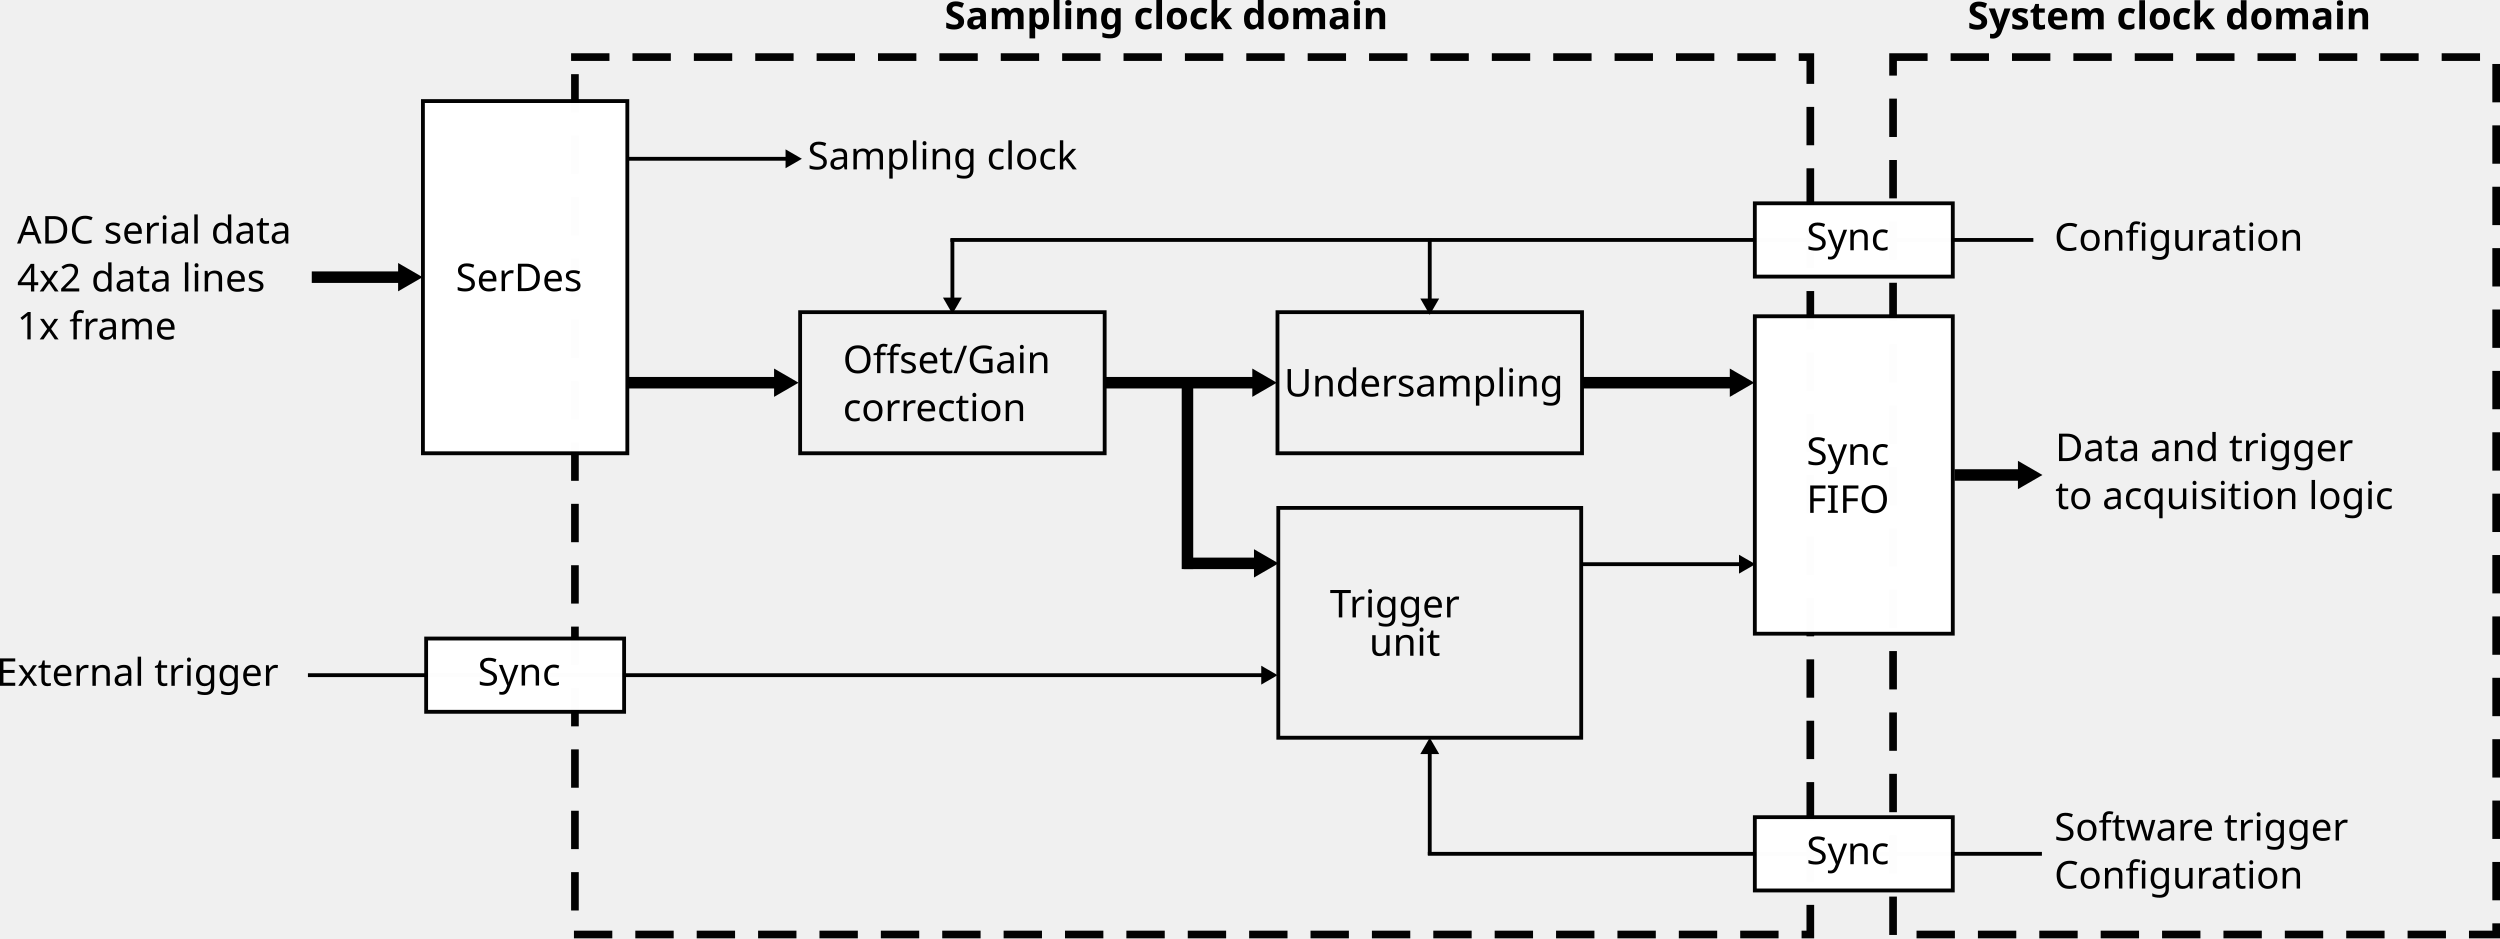
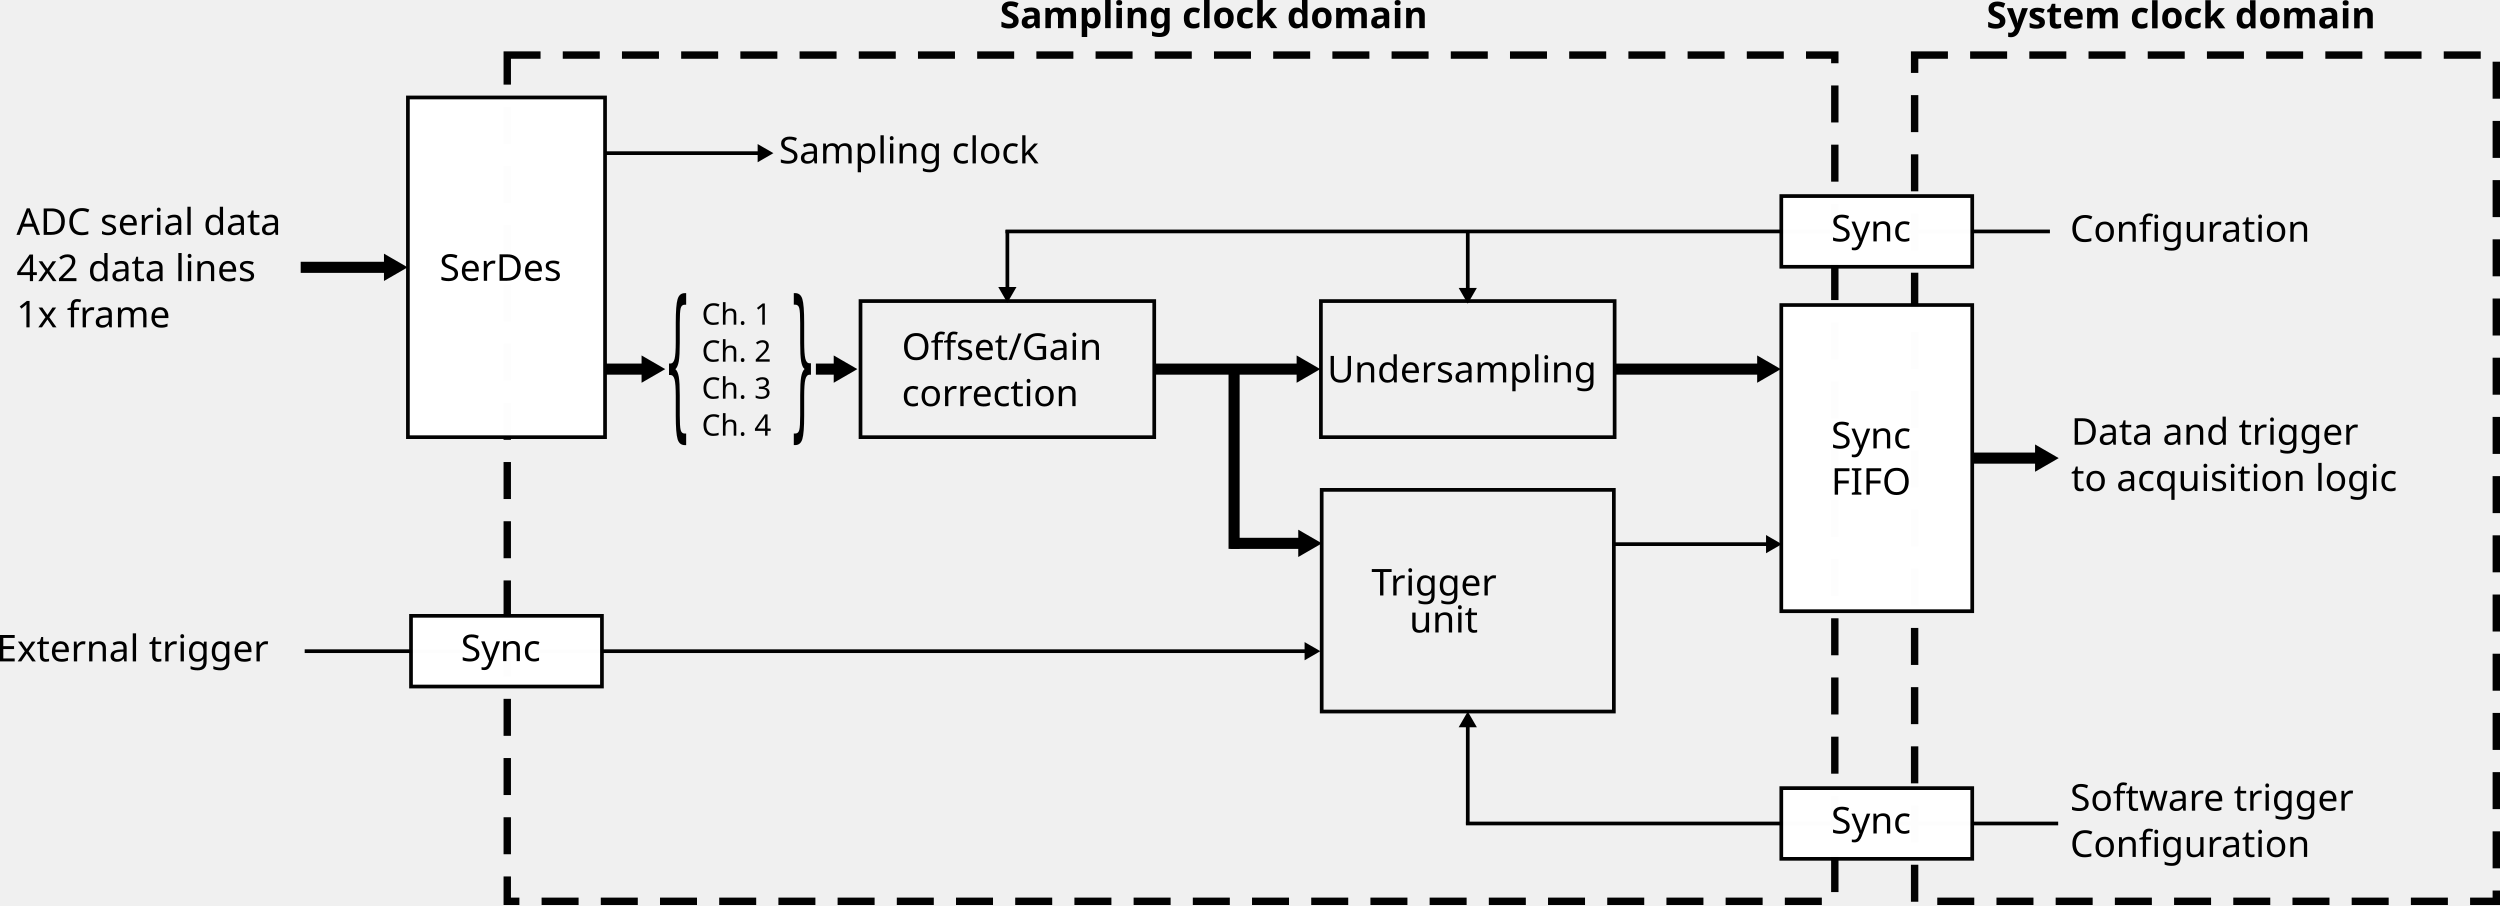
- <svg xmlns="http://www.w3.org/2000/svg" width="651.652" height="244.588" id="svg3526" version="1.1">
+ <svg xmlns="http://www.w3.org/2000/svg" width="675.652" height="244.588" id="svg3526" version="1.1">
  <defs id="defs3528">
    <marker orient="auto" refY="0" refX="0" id="TriangleOutM" style="overflow:visible">
      <path id="path3353" d="m 5.77,0 -8.65,5 0,-10 8.65,5 z" style="fill-rule:evenodd;stroke:#000000;stroke-width:1pt;marker-start:none" transform="scale(0.4,0.4)" />
    </marker>
    <marker orient="auto" refY="0" refX="0" id="TriangleOutS" style="overflow:visible">
      <path id="path3356" d="m 5.77,0 -8.65,5 0,-10 8.65,5 z" style="fill-rule:evenodd;stroke:#000000;stroke-width:1pt;marker-start:none" transform="scale(0.2,0.2)" />
    </marker>
+     <marker orient="auto" refY="0" refX="0" id="TriangleOutS-7" style="overflow:visible">
+       <path id="path3356-1" d="m 5.77,0 -8.65,5 0,-10 8.65,5 z" style="fill-rule:evenodd;stroke:#000000;stroke-width:1pt;marker-start:none" transform="scale(0.2,0.2)" />
+     </marker>
  </defs>
-   <g id="layer1" transform="translate(-22.61712,-71.01618)">
+   <g id="layer1" transform="translate(1.382883,-71.01618)">
    <rect style="opacity:0.99;fill:none;stroke:#000000;stroke-width:2;stroke-linecap:square;stroke-linejoin:miter;stroke-miterlimit:4;stroke-opacity:1;stroke-dasharray:8, 8;stroke-dashoffset:0" id="rect5375" width="157.206" height="228.707" x="516.064" y="85.898" />
-     <rect style="opacity:0.99;fill:none;stroke:#000000;stroke-width:2;stroke-linecap:square;stroke-linejoin:miter;stroke-miterlimit:4;stroke-opacity:1;stroke-dasharray:8, 8;stroke-dashoffset:0" id="rect5369" width="322.018" height="228.707" x="172.478" y="85.898" />
-     <rect style="opacity:0.99;fill:#ffffff;fill-opacity:1;fill-rule:nonzero;stroke:#000000;stroke-width:1;stroke-linecap:round;stroke-linejoin:miter;stroke-miterlimit:4;stroke-opacity:1;stroke-dasharray:none;stroke-dashoffset:0" id="rect4067" width="53.279" height="91.802" x="132.857" y="97.362" />
-     <text xml:space="preserve" style="font-size:10px;font-style:normal;font-variant:normal;font-weight:normal;font-stretch:normal;text-align:start;line-height:125%;writing-mode:lr-tb;text-anchor:start;fill:#000000;fill-opacity:1;stroke:none;font-family:Verdana;-inkscape-font-specification:Verdana" x="141.399" y="146.899" id="text4069">
-       <tspan id="tspan4071" x="141.399" y="146.899">SerDes</tspan>
+     <rect style="opacity:0.99;fill:none;stroke:#000000;stroke-width:2;stroke-linecap:square;stroke-linejoin:miter;stroke-miterlimit:4;stroke-opacity:1;stroke-dasharray:8, 8;stroke-dashoffset:0" id="rect5369" width="358.787" height="228.707" x="135.708" y="85.898" />
+     <rect style="opacity:0.99;fill:#ffffff;fill-opacity:1;fill-rule:nonzero;stroke:#000000;stroke-width:1;stroke-linecap:round;stroke-linejoin:miter;stroke-miterlimit:4;stroke-opacity:1;stroke-dasharray:none;stroke-dashoffset:0" id="rect4067" width="53.279" height="91.802" x="108.857" y="97.362" />
+     <text xml:space="preserve" style="font-size:10px;font-style:normal;font-variant:normal;font-weight:normal;font-stretch:normal;text-align:start;line-height:125%;writing-mode:lr-tb;text-anchor:start;fill:#000000;fill-opacity:1;stroke:none;font-family:Verdana;-inkscape-font-specification:Verdana" x="117.399" y="146.899" id="text4069">
+       <tspan id="tspan4071" x="117.399" y="146.899">SerDes</tspan>
    </text>
    <rect style="opacity:0.99;fill:none;stroke:#000000;stroke-width:1;stroke-linecap:round;stroke-linejoin:miter;stroke-miterlimit:4;stroke-opacity:1;stroke-dasharray:none;stroke-dashoffset:0" id="rect4079" width="78.958" height="59.908" x="355.819" y="203.405" />
    <g id="g3173" transform="translate(-10.96126,24.26543)">
      <rect y="128.117" x="242.141" height="36.782" width="79.382" id="rect4073" style="opacity:0.99;fill:none;stroke:#000000;stroke-width:1;stroke-linecap:round;stroke-linejoin:miter;stroke-miterlimit:4;stroke-opacity:1;stroke-dasharray:none;stroke-dashoffset:0" />
      <text id="text4081" y="144.005" x="253.297" style="font-size:10px;font-style:normal;font-variant:normal;font-weight:normal;font-stretch:normal;text-align:start;line-height:125%;writing-mode:lr-tb;text-anchor:start;fill:#000000;fill-opacity:1;stroke:none;font-family:Verdana;-inkscape-font-specification:Verdana" xml:space="preserve">
        <tspan y="144.005" x="253.297" id="tspan4083">Offset/Gain</tspan>
        <tspan id="tspan4085" y="156.505" x="253.297">correction</tspan>
      </text>
    </g>
    <rect style="opacity:0.99;fill:#ffffff;fill-opacity:1;fill-rule:nonzero;stroke:#000000;stroke-width:1;stroke-linecap:round;stroke-linejoin:miter;stroke-miterlimit:4;stroke-opacity:1;stroke-dasharray:none;stroke-dashoffset:0" id="rect4077" width="51.603" height="82.744" x="480.032" y="153.454" />
    <text xml:space="preserve" style="font-size:10px;font-style:normal;font-variant:normal;font-weight:normal;font-stretch:normal;text-align:start;line-height:125%;writing-mode:lr-tb;text-anchor:start;fill:#000000;fill-opacity:1;stroke:none;font-family:Verdana;-inkscape-font-specification:Verdana" x="493.497" y="192.201" id="text4091">
      <tspan id="tspan4093" x="493.497" y="192.201">Sync</tspan>
      <tspan x="493.497" y="204.701" id="tspan4095">FIFO</tspan>
    </text>
    <text xml:space="preserve" style="font-size:20px;font-style:normal;font-weight:normal;fill:#000000;fill-opacity:1;stroke:none;font-family:Bitstream Vera Sans" x="302.857" y="275.219" id="text4097">
      <tspan id="tspan4099" x="302.857" y="275.219" />
    </text>
    <text xml:space="preserve" style="font-size:10px;font-style:normal;font-variant:normal;font-weight:normal;font-stretch:normal;text-align:center;line-height:100%;writing-mode:lr-tb;text-anchor:middle;fill:#000000;fill-opacity:1;stroke:none;font-family:Verdana;-inkscape-font-specification:Verdana" x="395.283" y="231.943" id="text4101">
      <tspan id="tspan4103" x="395.283" y="231.943">Trigger</tspan>
      <tspan x="395.283" y="241.943" id="tspan4513">unit</tspan>
    </text>
    <g id="g3179" transform="translate(-0.6824035,24.51799)">
      <text id="text4087" y="149.839" x="358.011" style="font-size:10px;font-style:normal;font-variant:normal;font-weight:normal;font-stretch:normal;text-align:start;line-height:125%;writing-mode:lr-tb;text-anchor:start;fill:#000000;fill-opacity:1;stroke:none;font-family:Verdana;-inkscape-font-specification:Verdana" xml:space="preserve">
        <tspan y="149.839" x="358.011" id="tspan4089">Undersampling</tspan>
      </text>
      <rect y="127.864" x="356.289" height="36.782" width="79.382" id="rect4105" style="opacity:0.99;fill:none;stroke:#000000;stroke-width:1;stroke-linecap:round;stroke-linejoin:miter;stroke-miterlimit:4;stroke-opacity:1;stroke-dasharray:none;stroke-dashoffset:0" />
    </g>
-     <path style="fill:none;stroke:#000000;stroke-width:3;stroke-linecap:butt;stroke-linejoin:miter;stroke-miterlimit:4;stroke-opacity:1;stroke-dasharray:none;marker-end:url(#TriangleOutS)" d="m 186.121,170.773 40.394,0" id="path3200" />
-     <path style="fill:none;stroke:#000000;stroke-width:1px;stroke-linecap:butt;stroke-linejoin:miter;stroke-opacity:1;marker-end:url(#TriangleOutM)" d="m 186.373,112.406 42.426,0" id="path3202" />
-     <text xml:space="preserve" style="font-size:10px;font-style:normal;font-variant:normal;font-weight:normal;font-stretch:normal;text-align:start;line-height:125%;writing-mode:lr-tb;text-anchor:start;fill:#000000;fill-opacity:1;stroke:none;font-family:Verdana;-inkscape-font-specification:Verdana" x="233.128" y="115.172" id="text4505">
-       <tspan id="tspan4507" x="233.128" y="115.172">Sampling clock</tspan>
+     <path style="fill:none;stroke:#000000;stroke-width:3;stroke-linecap:butt;stroke-linejoin:miter;stroke-miterlimit:4;stroke-opacity:1;stroke-dasharray:none;marker-end:url(#TriangleOutS)" d="m 219.121,170.773 6.945,0" id="path3200" />
+     <path style="fill:none;stroke:#000000;stroke-width:1px;stroke-linecap:butt;stroke-linejoin:miter;stroke-opacity:1;marker-end:url(#TriangleOutM)" d="m 162.373,112.406 42.426,0" id="path3202" />
+     <text xml:space="preserve" style="font-size:10px;font-style:normal;font-variant:normal;font-weight:normal;font-stretch:normal;text-align:start;line-height:125%;writing-mode:lr-tb;text-anchor:start;fill:#000000;fill-opacity:1;stroke:none;font-family:Verdana;-inkscape-font-specification:Verdana" x="209.128" y="115.172" id="text4505">
+       <tspan id="tspan4507" x="209.128" y="115.172">Sampling clock</tspan>
    </text>
    <path style="fill:none;stroke:#000000;stroke-width:3;stroke-linecap:butt;stroke-linejoin:miter;stroke-miterlimit:4;stroke-opacity:1;stroke-dasharray:none;marker-end:url(#TriangleOutS)" d="m 310.777,170.773 40.394,0" id="path4509" />
    <path style="fill:none;stroke:#000000;stroke-width:3;stroke-linecap:butt;stroke-linejoin:miter;stroke-miterlimit:4;stroke-opacity:1;stroke-dasharray:none;marker-end:url(#TriangleOutS)" d="m 435.242,170.773 40.394,0" id="path4511" />
-     <path style="fill:none;stroke:#000000;stroke-width:1px;stroke-linecap:butt;stroke-linejoin:miter;stroke-opacity:1;marker-end:url(#TriangleOutM)" d="m 102.882,247.005 249.911,0" id="path4515" />
+     <path style="fill:none;stroke:#000000;stroke-width:1px;stroke-linecap:butt;stroke-linejoin:miter;stroke-opacity:1;marker-end:url(#TriangleOutM)" d="m 80.962,247.005 271.653,0" id="path4515" />
    <path style="fill:none;stroke:#000000;stroke-width:3;stroke-linecap:butt;stroke-linejoin:miter;stroke-miterlimit:4;stroke-opacity:1;stroke-dasharray:none;marker-end:url(#TriangleOutS)" d="m 331.135,217.862 20.475,0" id="path4517" />
    <path style="fill:none;stroke:#000000;stroke-width:1px;stroke-linecap:butt;stroke-linejoin:miter;stroke-opacity:1;marker-end:url(#TriangleOutM)" d="m 434.901,218.076 42.426,0" id="path4519" />
    <path style="fill:none;stroke:#000000;stroke-width:3;stroke-linecap:butt;stroke-linejoin:miter;stroke-miterlimit:4;stroke-opacity:1;stroke-dasharray:none;marker-end:none" d="m 332.143,171.485 0,47.868" id="path4521" />
    <path style="fill:none;stroke:#000000;stroke-width:3;stroke-linecap:butt;stroke-linejoin:miter;stroke-miterlimit:4;stroke-opacity:1;stroke-dasharray:none;marker-end:url(#TriangleOutS)" d="m 532.072,194.826 18.67,0" id="path5044" />
-     <path style="fill:none;stroke:#000000;stroke-width:3;stroke-linecap:butt;stroke-linejoin:miter;stroke-miterlimit:4;stroke-opacity:1;stroke-dasharray:none;marker-end:url(#TriangleOutS)" d="m 103.882,143.263 24.635,0" id="path5046" />
-     <text xml:space="preserve" style="font-size:10px;font-style:normal;font-variant:normal;font-weight:normal;font-stretch:normal;text-align:start;line-height:125%;writing-mode:lr-tb;text-anchor:start;fill:#000000;fill-opacity:1;stroke:none;font-family:Verdana;-inkscape-font-specification:Verdana" x="27.064" y="134.487" id="text5048">
-       <tspan id="tspan5050" x="27.064" y="134.487">ADC serial data</tspan>
-       <tspan x="27.064" y="146.987" id="tspan5078">4x2 data lines</tspan>
-       <tspan x="27.064" y="159.487" id="tspan5080">1x frame</tspan>
+     <path style="fill:none;stroke:#000000;stroke-width:3;stroke-linecap:butt;stroke-linejoin:miter;stroke-miterlimit:4;stroke-opacity:1;stroke-dasharray:none;marker-end:url(#TriangleOutS)" d="m 79.882,143.263 24.635,0" id="path5046" />
+     <text xml:space="preserve" style="font-size:10px;font-style:normal;font-variant:normal;font-weight:normal;font-stretch:normal;text-align:start;line-height:125%;writing-mode:lr-tb;text-anchor:start;fill:#000000;fill-opacity:1;stroke:none;font-family:Verdana;-inkscape-font-specification:Verdana" x="3.064" y="134.487" id="text5048">
+       <tspan id="tspan5050" x="3.064" y="134.487">ADC serial data</tspan>
+       <tspan x="3.064" y="146.987" id="tspan5078">4x2 data lines</tspan>
+       <tspan x="3.064" y="159.487" id="tspan5080">1x frame</tspan>
    </text>
-     <text xml:space="preserve" style="font-size:10px;font-style:normal;font-variant:normal;font-weight:normal;font-stretch:normal;text-align:start;line-height:125%;writing-mode:lr-tb;text-anchor:start;fill:#000000;fill-opacity:1;stroke:none;font-family:Verdana;-inkscape-font-specification:Verdana" x="21.636" y="249.771" id="text5052">
-       <tspan id="tspan5054" x="21.636" y="249.771">External trigger</tspan>
+     <text xml:space="preserve" style="font-size:10px;font-style:normal;font-variant:normal;font-weight:normal;font-stretch:normal;text-align:start;line-height:125%;writing-mode:lr-tb;text-anchor:start;fill:#000000;fill-opacity:1;stroke:none;font-family:Verdana;-inkscape-font-specification:Verdana" x="-2.364" y="249.771" id="text5052">
+       <tspan id="tspan5054" x="-2.364" y="249.771">External trigger</tspan>
    </text>
    <text xml:space="preserve" style="font-size:10px;font-style:normal;font-variant:normal;font-weight:normal;font-stretch:normal;text-align:start;line-height:125%;writing-mode:lr-tb;text-anchor:start;fill:#000000;fill-opacity:1;stroke:none;font-family:Verdana;-inkscape-font-specification:Verdana" x="558.35" y="191.203" id="text5056">
      <tspan x="558.35" y="191.203" id="tspan3215">Data and trigger</tspan>
      <tspan x="558.35" y="203.703" id="tspan5320">to acquisition logic</tspan>
    </text>
    <path style="fill:none;stroke:#000000;stroke-width:1px;stroke-linecap:butt;stroke-linejoin:miter;stroke-opacity:1;marker-end:none" d="m 270.366,133.561 282.265,0" id="path3222" />
    <path style="fill:none;stroke:#000000;stroke-width:1px;stroke-linecap:butt;stroke-linejoin:miter;stroke-opacity:1;marker-end:url(#TriangleOutM)" d="m 270.871,133.223 0,16.784" id="path4787" />
    <path style="fill:none;stroke:#000000;stroke-width:1px;stroke-linecap:butt;stroke-linejoin:miter;stroke-opacity:1;marker-end:url(#TriangleOutM)" d="m 395.297,133.211 0,17.034" id="path4789" />
    <path id="path5393" d="m 395.297,293.871 0,-27.724" style="fill:none;stroke:#000000;stroke-width:1px;stroke-linecap:butt;stroke-linejoin:miter;stroke-opacity:1;marker-end:url(#TriangleOutM)" />
    <path style="fill:none;stroke:#000000;stroke-width:1px;stroke-linecap:butt;stroke-linejoin:miter;stroke-opacity:1;marker-end:none" d="m 394.8,293.573 160.061,0" id="path4793" />
    <text xml:space="preserve" style="font-size:10px;font-style:normal;font-variant:normal;font-weight:normal;font-stretch:normal;text-align:start;line-height:125%;writing-mode:lr-tb;text-anchor:start;fill:#000000;fill-opacity:1;stroke:none;font-family:Verdana;-inkscape-font-specification:Verdana" x="558.091" y="136.351" id="text5322">
      <tspan id="tspan5324" x="558.091" y="136.351">Configuration</tspan>
    </text>
    <text xml:space="preserve" style="font-size:10px;font-style:normal;font-variant:normal;font-weight:normal;font-stretch:normal;text-align:start;line-height:125%;writing-mode:lr-tb;text-anchor:start;fill:#000000;fill-opacity:1;stroke:none;font-family:Verdana;-inkscape-font-specification:Verdana" x="558.091" y="290.114" id="text5326">
      <tspan id="tspan5328" x="558.091" y="290.114">Software trigger</tspan>
      <tspan x="558.091" y="302.614" id="tspan5330">Configuration</tspan>
    </text>
    <g id="g5356" transform="translate(-9.646973,46.3991)">
      <rect y="77.609" x="489.679" height="19.105" width="51.603" id="rect5334" style="opacity:0.99;fill:#ffffff;fill-opacity:1;fill-rule:nonzero;stroke:#000000;stroke-width:1;stroke-linecap:round;stroke-linejoin:miter;stroke-miterlimit:4;stroke-opacity:1;stroke-dasharray:none;stroke-dashoffset:0" />
      <text id="text5336" y="89.857" x="503.144" style="font-size:10px;font-style:normal;font-variant:normal;font-weight:normal;font-stretch:normal;text-align:start;line-height:125%;writing-mode:lr-tb;text-anchor:start;fill:#000000;fill-opacity:1;stroke:none;font-family:Verdana;-inkscape-font-specification:Verdana" xml:space="preserve">
        <tspan id="tspan5340" y="89.857" x="503.144">Sync</tspan>
      </text>
    </g>
    <g id="g5361" transform="translate(-9.646973,206.4121)">
      <rect y="77.609" x="489.679" height="19.105" width="51.603" id="rect5363" style="opacity:0.99;fill:#ffffff;fill-opacity:1;fill-rule:nonzero;stroke:#000000;stroke-width:1;stroke-linecap:round;stroke-linejoin:miter;stroke-miterlimit:4;stroke-opacity:1;stroke-dasharray:none;stroke-dashoffset:0" />
      <text id="text5365" y="89.857" x="503.144" style="font-size:10px;font-style:normal;font-variant:normal;font-weight:normal;font-stretch:normal;text-align:start;line-height:125%;writing-mode:lr-tb;text-anchor:start;fill:#000000;fill-opacity:1;stroke:none;font-family:Verdana;-inkscape-font-specification:Verdana" xml:space="preserve">
        <tspan id="tspan5367" y="89.857" x="503.144">Sync</tspan>
      </text>
    </g>
-     <g id="g5377" transform="translate(-355.9841,159.8436)">
+     <g id="g5377" transform="translate(-379.9841,159.8436)">
      <rect y="77.609" x="489.679" height="19.105" width="51.603" id="rect5379" style="opacity:0.99;fill:#ffffff;fill-opacity:1;fill-rule:nonzero;stroke:#000000;stroke-width:1;stroke-linecap:round;stroke-linejoin:miter;stroke-miterlimit:4;stroke-opacity:1;stroke-dasharray:none;stroke-dashoffset:0" />
      <text id="text5381" y="89.857" x="503.144" style="font-size:10px;font-style:normal;font-variant:normal;font-weight:normal;font-stretch:normal;text-align:start;line-height:125%;writing-mode:lr-tb;text-anchor:start;fill:#000000;fill-opacity:1;stroke:none;font-family:Verdana;-inkscape-font-specification:Verdana" xml:space="preserve">
        <tspan id="tspan5383" y="89.857" x="503.144">Sync</tspan>
      </text>
    </g>
    <text xml:space="preserve" style="font-size:10px;font-style:normal;font-variant:normal;font-weight:bold;font-stretch:normal;text-align:start;line-height:125%;writing-mode:lr-tb;text-anchor:start;fill:#000000;fill-opacity:1;stroke:none;font-family:Verdana;-inkscape-font-specification:Verdana Bold" x="268.811" y="78.614" id="text5385">
      <tspan id="tspan5387" x="268.811" y="78.614">Sampling clock domain</tspan>
    </text>
    <text xml:space="preserve" style="font-size:10px;font-style:normal;font-variant:normal;font-weight:bold;font-stretch:normal;text-align:start;line-height:125%;writing-mode:lr-tb;text-anchor:start;fill:#000000;fill-opacity:1;stroke:none;font-family:Verdana;-inkscape-font-specification:Verdana Bold" x="535.489" y="78.668" id="text5389">
      <tspan id="tspan5391" x="535.489" y="78.668">System clock domain</tspan>
    </text>
+     <text id="text5857-7" y="158.756" x="188.252" style="font-size:8px;font-style:normal;font-variant:normal;font-weight:normal;font-stretch:normal;text-align:start;line-height:125%;writing-mode:lr-tb;text-anchor:start;fill:#000000;fill-opacity:1;stroke:none;font-family:Verdana;-inkscape-font-specification:Verdana" xml:space="preserve">
+       <tspan y="158.756" x="188.252" id="tspan6596">Ch. 1</tspan>
+       <tspan y="168.756" x="188.252" id="tspan20142">Ch. 2</tspan>
+       <tspan y="178.756" x="188.252" id="tspan20144">Ch. 3</tspan>
+       <tspan y="188.756" x="188.252" id="tspan20146">Ch. 4</tspan>
+       <tspan y="198.756" x="188.252" id="tspan6626" />
+     </text>
+     <text xml:space="preserve" style="font-size:23.111px;font-style:normal;font-variant:normal;font-weight:normal;font-stretch:normal;fill:#000000;fill-opacity:1;stroke:none;font-family:DejaVu Sans;-inkscape-font-specification:DejaVu Sans" x="407.607" y="95.568" id="text20138" transform="scale(0.5192445,1.925875)">
+       <tspan id="tspan20140" x="407.607" y="95.568">}</tspan>
+     </text>
+     <text xml:space="preserve" style="font-size:23.111px;font-style:normal;font-variant:normal;font-weight:normal;font-stretch:normal;fill:#000000;fill-opacity:1;stroke:none;font-family:DejaVu Sans;-inkscape-font-specification:DejaVu Sans" x="-357.364" y="-81.778" id="text20138-3" transform="scale(-0.5192445,-1.925875)">
+       <tspan id="tspan20140-4" x="-357.364" y="-81.778">}</tspan>
+     </text>
+     <path style="fill:none;stroke:#000000;stroke-width:3;stroke-linecap:butt;stroke-linejoin:miter;stroke-miterlimit:4;stroke-opacity:1;stroke-dasharray:none;marker-end:url(#TriangleOutS)" d="m 162.351,170.773 11.787,0" id="path3200-5" />
  </g>
</svg>
